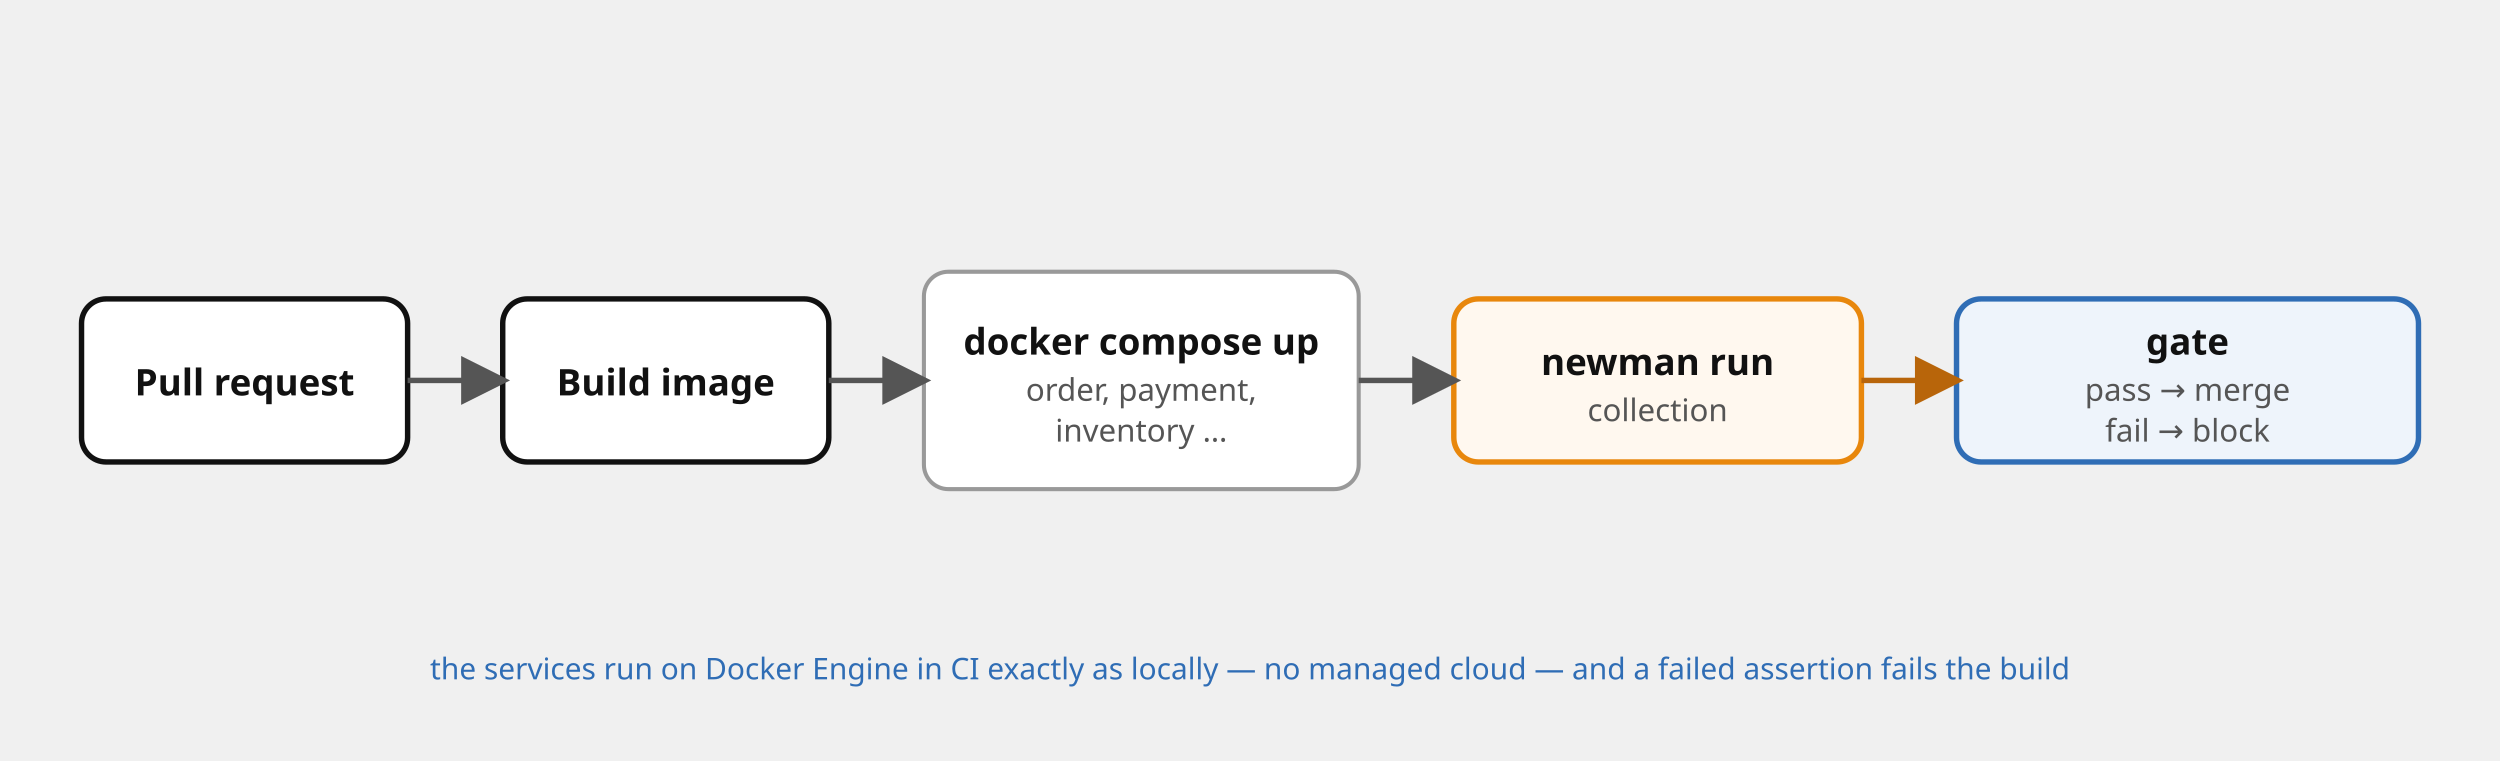
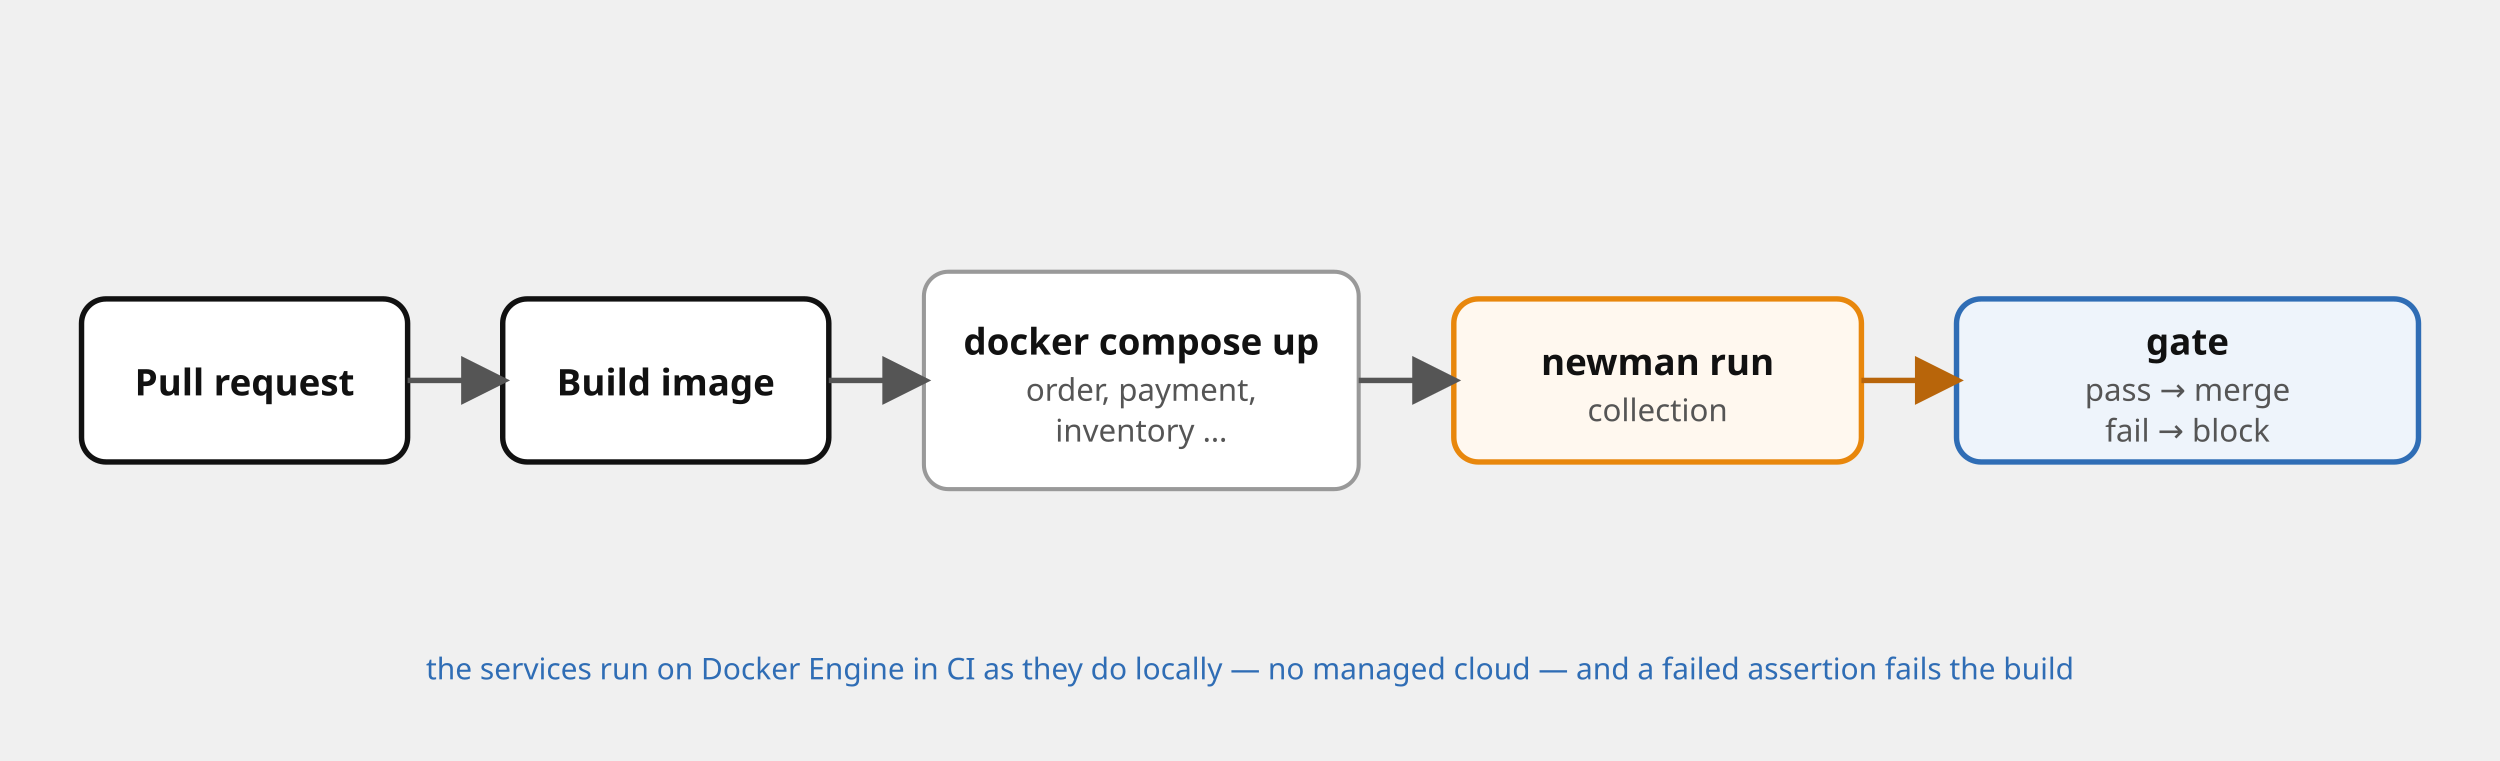
<svg xmlns="http://www.w3.org/2000/svg" viewBox="0 0 920 280" font-family="'Red Hat Text', system-ui, sans-serif" role="img">
  <defs>
    <marker id="a" viewBox="0 0 10 10" refX="8.5" refY="5" markerWidth="9" markerHeight="9" orient="auto-start-reverse">
      <path d="M0,0 L10,5 L0,10 z" fill="#555" />
    </marker>
    <marker id="am" viewBox="0 0 10 10" refX="8.5" refY="5" markerWidth="9" markerHeight="9" orient="auto-start-reverse">
      <path d="M0,0 L10,5 L0,10 z" fill="#b8650a" />
    </marker>
  </defs>
  <rect x="30" y="110" width="120" height="60" rx="9" fill="#ffffff" stroke="#111111" stroke-width="2" />
  <text x="90.0" y="145.5" font-size="13.5" font-weight="700" fill="#111111" text-anchor="middle">Pull request</text>
  <rect x="185" y="110" width="120" height="60" rx="9" fill="#ffffff" stroke="#111111" stroke-width="2" />
  <text x="245.0" y="145.5" font-size="13.5" font-weight="700" fill="#111111" text-anchor="middle">Build image</text>
  <rect x="340" y="100" width="160" height="80" rx="9" fill="#ffffff" stroke="#999999" stroke-width="1.5" />
  <text x="420.0" y="130.5" font-size="13.5" font-weight="700" fill="#111111" text-anchor="middle">docker compose up</text>
  <text x="420.0" y="147.5" font-size="11.5" fill="#555555" text-anchor="middle">order, payment,</text>
  <text x="420.0" y="162.5" font-size="11.5" fill="#555555" text-anchor="middle">inventory …</text>
  <rect x="535" y="110" width="150" height="60" rx="9" fill="#fff8ef" stroke="#e8870c" stroke-width="2" />
  <text x="610.0" y="138.0" font-size="13.5" font-weight="700" fill="#111111" text-anchor="middle">newman run</text>
  <text x="610.0" y="155.0" font-size="11.5" fill="#555555" text-anchor="middle">collection</text>
  <rect x="720" y="110" width="170" height="60" rx="9" fill="#eef4fb" stroke="#2f6db5" stroke-width="2" />
  <text x="805.0" y="130.5" font-size="13.5" font-weight="700" fill="#111111" text-anchor="middle">gate</text>
  <text x="805.0" y="147.5" font-size="11.5" fill="#555555" text-anchor="middle">pass → merge</text>
  <text x="805.0" y="162.5" font-size="11.5" fill="#555555" text-anchor="middle">fail → block</text>
  <path d="M150,140 L185,140" fill="none" stroke="#555" stroke-width="2" marker-end="url(#a)" />
  <path d="M305,140 L340,140" fill="none" stroke="#555" stroke-width="2" marker-end="url(#a)" />
  <path d="M500,140 L535,140" fill="none" stroke="#555" stroke-width="2" marker-end="url(#a)" />
  <path d="M685,140 L720,140" fill="none" stroke="#b8650a" stroke-width="2" marker-end="url(#am)" />
-   <text x="460" y="250" font-size="11" fill="#2f6db5" text-anchor="middle">the services run on Docker Engine in CI exactly as locally — no managed cloud — and a failed assertion fails the build</text>
+   <text x="460" y="250" font-size="11" fill="#2f6db5" text-anchor="middle">the services run on Docker Engine in CI as they do locally — no managed cloud — and a failed assertion fails the build</text>
</svg>
